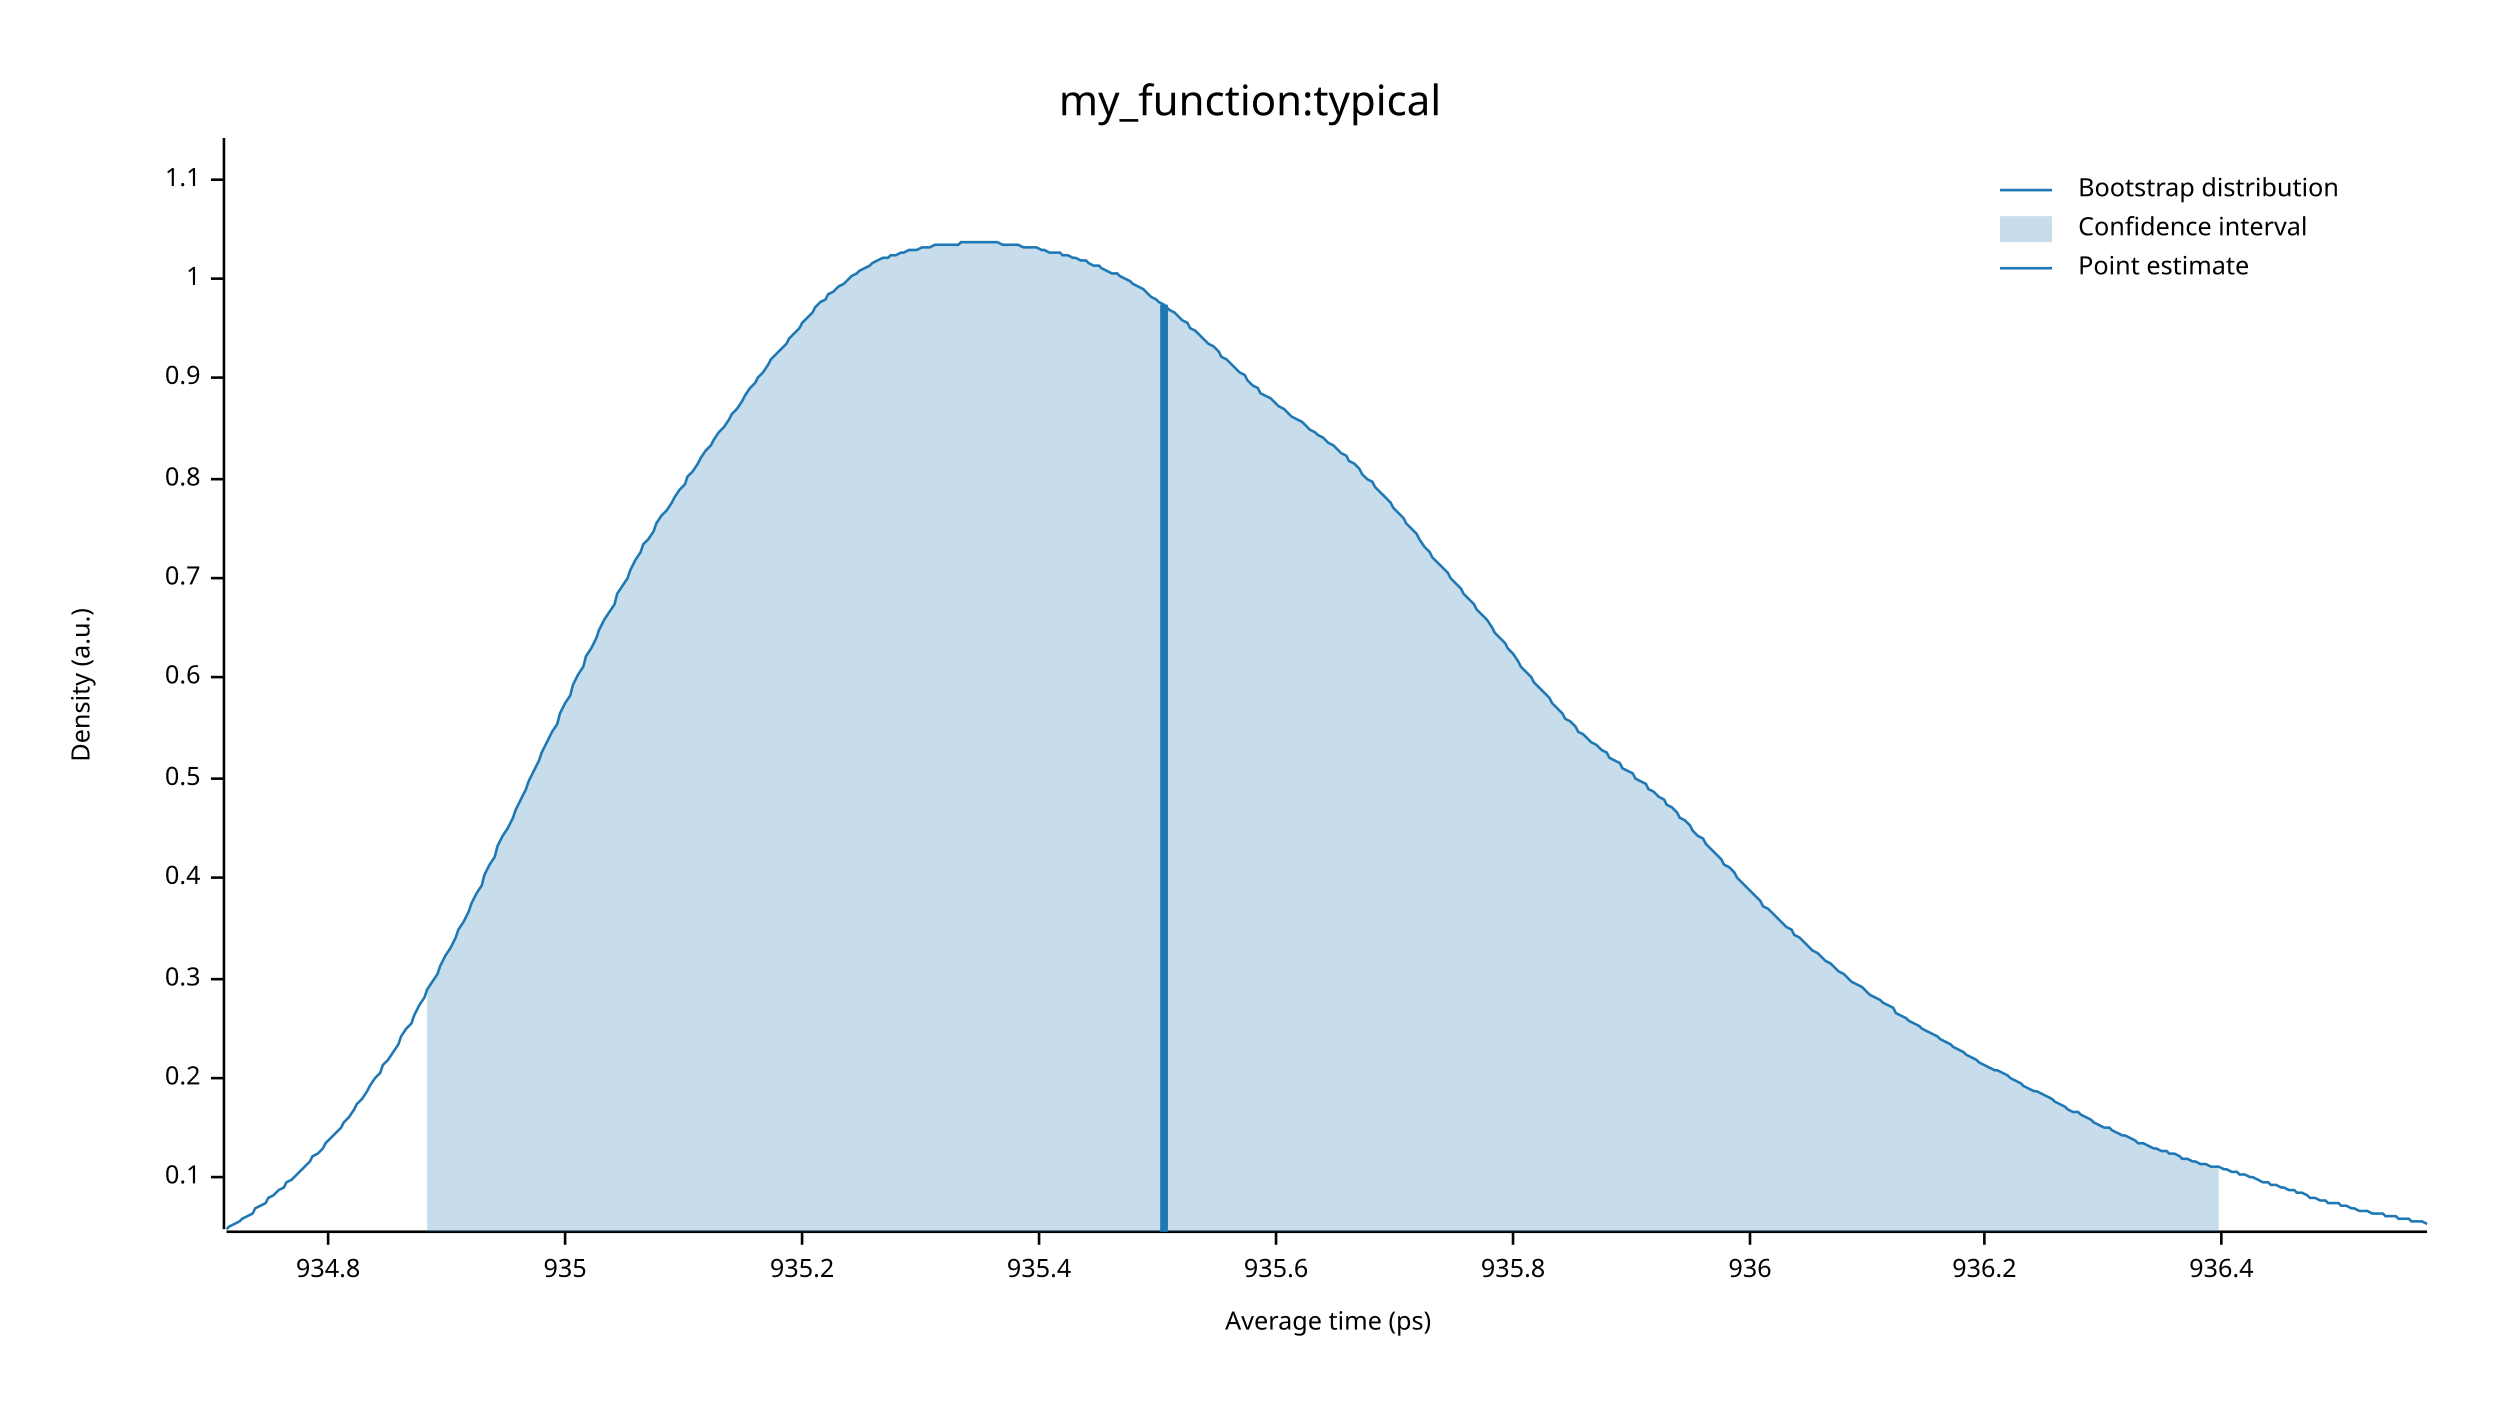
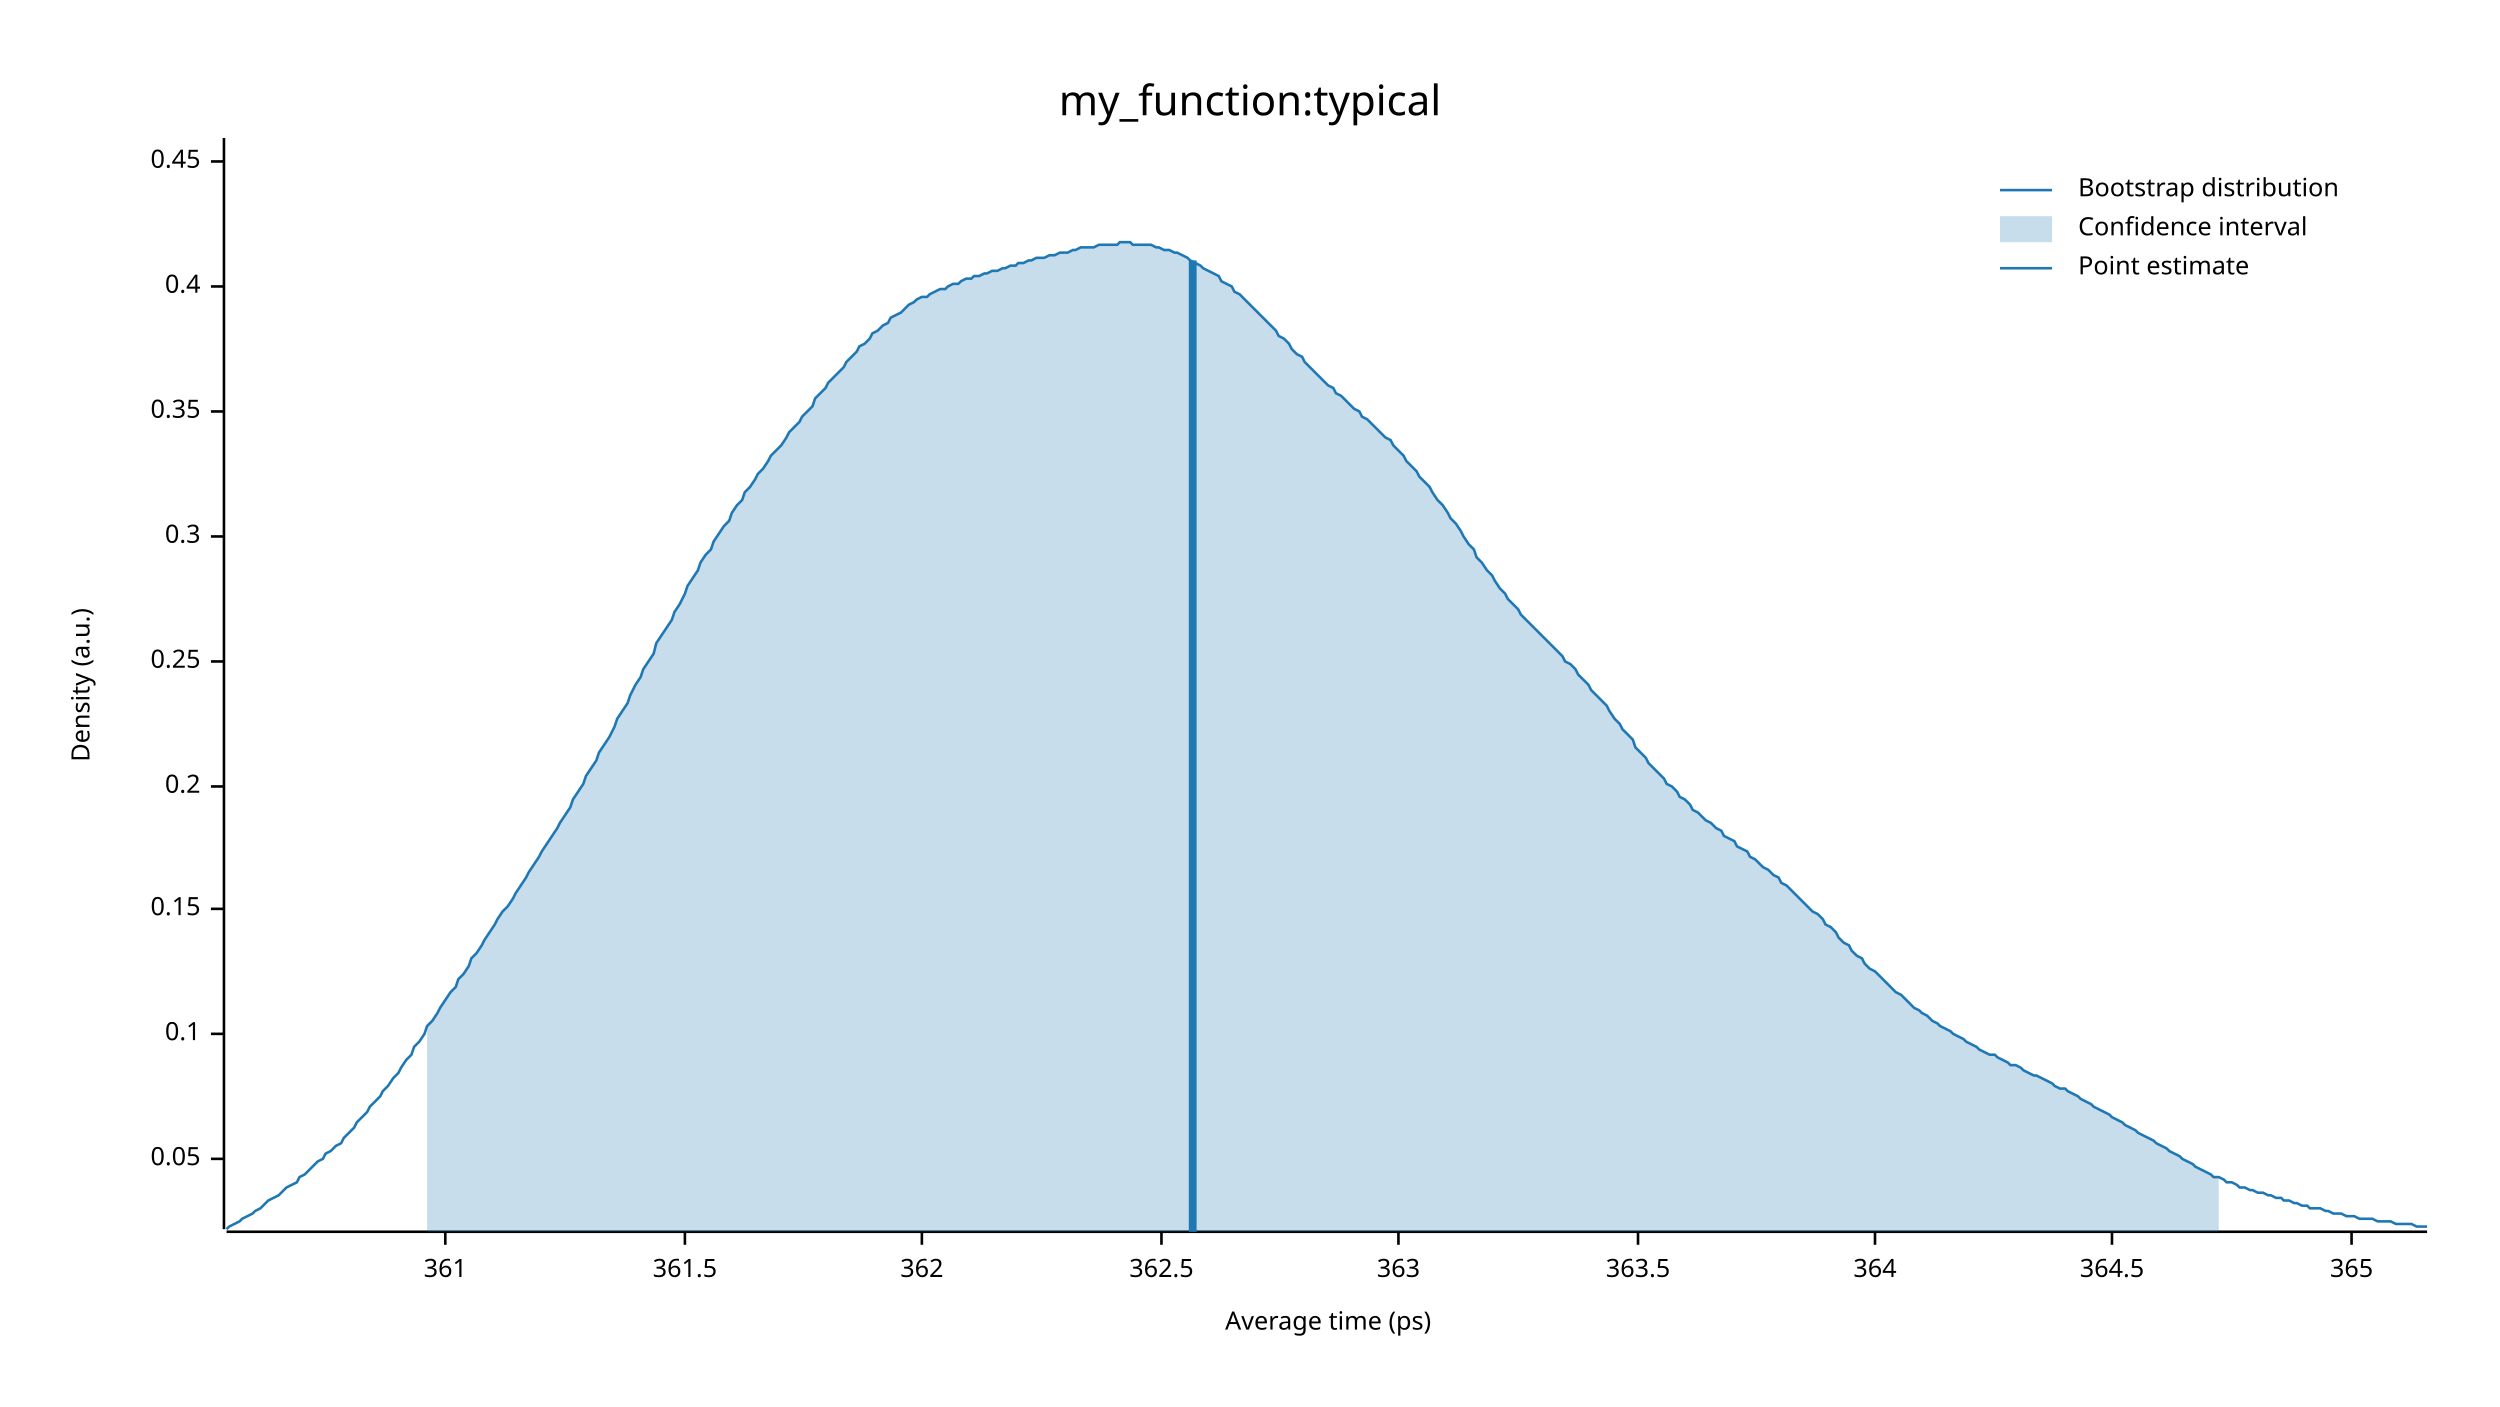
<svg xmlns="http://www.w3.org/2000/svg" width="960" height="540" viewBox="0 0 960 540">
  <text x="480" y="32" dy="0.76em" text-anchor="middle" font-family="sans-serif" font-size="16.129" opacity="1" fill="#000000">
my_function:typical
</text>
  <text x="27" y="263" dy="0.76em" text-anchor="middle" font-family="sans-serif" font-size="9.677" opacity="1" fill="#000000" transform="rotate(270, 27, 263)">
Density (a.u.)
</text>
  <text x="510" y="513" dy="-0.5ex" text-anchor="middle" font-family="sans-serif" font-size="9.677" opacity="1" fill="#000000">
Average time (ps)
</text>
  <polyline fill="none" opacity="1" stroke="#000000" stroke-width="1" points="86,53 86,472 " />
-   <text x="77" y="452" dy="0.5ex" text-anchor="end" font-family="sans-serif" font-size="9.677" opacity="1" fill="#000000">
+   <text x="77" y="445" dy="0.5ex" text-anchor="end" font-family="sans-serif" font-size="9.677" opacity="1" fill="#000000">
+ 0.05
+ </text>
+   <polyline fill="none" opacity="1" stroke="#000000" stroke-width="1" points="81,445 86,445 " />
+   <text x="77" y="397" dy="0.5ex" text-anchor="end" font-family="sans-serif" font-size="9.677" opacity="1" fill="#000000">
0.1
</text>
-   <polyline fill="none" opacity="1" stroke="#000000" stroke-width="1" points="81,452 86,452 " />
-   <text x="77" y="414" dy="0.5ex" text-anchor="end" font-family="sans-serif" font-size="9.677" opacity="1" fill="#000000">
+   <polyline fill="none" opacity="1" stroke="#000000" stroke-width="1" points="81,397 86,397 " />
+   <text x="77" y="349" dy="0.5ex" text-anchor="end" font-family="sans-serif" font-size="9.677" opacity="1" fill="#000000">
+ 0.15
+ </text>
+   <polyline fill="none" opacity="1" stroke="#000000" stroke-width="1" points="81,349 86,349 " />
+   <text x="77" y="302" dy="0.5ex" text-anchor="end" font-family="sans-serif" font-size="9.677" opacity="1" fill="#000000">
0.2
</text>
-   <polyline fill="none" opacity="1" stroke="#000000" stroke-width="1" points="81,414 86,414 " />
-   <text x="77" y="376" dy="0.5ex" text-anchor="end" font-family="sans-serif" font-size="9.677" opacity="1" fill="#000000">
+   <polyline fill="none" opacity="1" stroke="#000000" stroke-width="1" points="81,302 86,302 " />
+   <text x="77" y="254" dy="0.5ex" text-anchor="end" font-family="sans-serif" font-size="9.677" opacity="1" fill="#000000">
+ 0.25
+ </text>
+   <polyline fill="none" opacity="1" stroke="#000000" stroke-width="1" points="81,254 86,254 " />
+   <text x="77" y="206" dy="0.5ex" text-anchor="end" font-family="sans-serif" font-size="9.677" opacity="1" fill="#000000">
0.3
</text>
-   <polyline fill="none" opacity="1" stroke="#000000" stroke-width="1" points="81,376 86,376 " />
-   <text x="77" y="337" dy="0.5ex" text-anchor="end" font-family="sans-serif" font-size="9.677" opacity="1" fill="#000000">
+   <polyline fill="none" opacity="1" stroke="#000000" stroke-width="1" points="81,206 86,206 " />
+   <text x="77" y="158" dy="0.5ex" text-anchor="end" font-family="sans-serif" font-size="9.677" opacity="1" fill="#000000">
+ 0.35
+ </text>
+   <polyline fill="none" opacity="1" stroke="#000000" stroke-width="1" points="81,158 86,158 " />
+   <text x="77" y="110" dy="0.5ex" text-anchor="end" font-family="sans-serif" font-size="9.677" opacity="1" fill="#000000">
0.4
</text>
-   <polyline fill="none" opacity="1" stroke="#000000" stroke-width="1" points="81,337 86,337 " />
-   <text x="77" y="299" dy="0.5ex" text-anchor="end" font-family="sans-serif" font-size="9.677" opacity="1" fill="#000000">
- 0.5
+   <polyline fill="none" opacity="1" stroke="#000000" stroke-width="1" points="81,110 86,110 " />
+   <text x="77" y="62" dy="0.5ex" text-anchor="end" font-family="sans-serif" font-size="9.677" opacity="1" fill="#000000">
+ 0.45
</text>
-   <polyline fill="none" opacity="1" stroke="#000000" stroke-width="1" points="81,299 86,299 " />
-   <text x="77" y="260" dy="0.5ex" text-anchor="end" font-family="sans-serif" font-size="9.677" opacity="1" fill="#000000">
- 0.6
+   <polyline fill="none" opacity="1" stroke="#000000" stroke-width="1" points="81,62 86,62 " />
+   <polyline fill="none" opacity="1" stroke="#000000" stroke-width="1" points="87,473 932,473 " />
+   <text x="171" y="483" dy="0.76em" text-anchor="middle" font-family="sans-serif" font-size="9.677" opacity="1" fill="#000000">
+ 361
</text>
-   <polyline fill="none" opacity="1" stroke="#000000" stroke-width="1" points="81,260 86,260 " />
-   <text x="77" y="222" dy="0.5ex" text-anchor="end" font-family="sans-serif" font-size="9.677" opacity="1" fill="#000000">
- 0.7
+   <polyline fill="none" opacity="1" stroke="#000000" stroke-width="1" points="171,473 171,478 " />
+   <text x="263" y="483" dy="0.76em" text-anchor="middle" font-family="sans-serif" font-size="9.677" opacity="1" fill="#000000">
+ 361.5
</text>
-   <polyline fill="none" opacity="1" stroke="#000000" stroke-width="1" points="81,222 86,222 " />
-   <text x="77" y="184" dy="0.5ex" text-anchor="end" font-family="sans-serif" font-size="9.677" opacity="1" fill="#000000">
- 0.8
+   <polyline fill="none" opacity="1" stroke="#000000" stroke-width="1" points="263,473 263,478 " />
+   <text x="354" y="483" dy="0.76em" text-anchor="middle" font-family="sans-serif" font-size="9.677" opacity="1" fill="#000000">
+ 362
</text>
-   <polyline fill="none" opacity="1" stroke="#000000" stroke-width="1" points="81,184 86,184 " />
-   <text x="77" y="145" dy="0.5ex" text-anchor="end" font-family="sans-serif" font-size="9.677" opacity="1" fill="#000000">
- 0.9
+   <polyline fill="none" opacity="1" stroke="#000000" stroke-width="1" points="354,473 354,478 " />
+   <text x="446" y="483" dy="0.76em" text-anchor="middle" font-family="sans-serif" font-size="9.677" opacity="1" fill="#000000">
+ 362.5
</text>
-   <polyline fill="none" opacity="1" stroke="#000000" stroke-width="1" points="81,145 86,145 " />
-   <text x="77" y="107" dy="0.5ex" text-anchor="end" font-family="sans-serif" font-size="9.677" opacity="1" fill="#000000">
- 1
+   <polyline fill="none" opacity="1" stroke="#000000" stroke-width="1" points="446,473 446,478 " />
+   <text x="537" y="483" dy="0.76em" text-anchor="middle" font-family="sans-serif" font-size="9.677" opacity="1" fill="#000000">
+ 363
</text>
-   <polyline fill="none" opacity="1" stroke="#000000" stroke-width="1" points="81,107 86,107 " />
-   <text x="77" y="69" dy="0.5ex" text-anchor="end" font-family="sans-serif" font-size="9.677" opacity="1" fill="#000000">
- 1.1
+   <polyline fill="none" opacity="1" stroke="#000000" stroke-width="1" points="537,473 537,478 " />
+   <text x="629" y="483" dy="0.76em" text-anchor="middle" font-family="sans-serif" font-size="9.677" opacity="1" fill="#000000">
+ 363.5
</text>
-   <polyline fill="none" opacity="1" stroke="#000000" stroke-width="1" points="81,69 86,69 " />
-   <polyline fill="none" opacity="1" stroke="#000000" stroke-width="1" points="87,473 932,473 " />
-   <text x="126" y="483" dy="0.76em" text-anchor="middle" font-family="sans-serif" font-size="9.677" opacity="1" fill="#000000">
- 934.8
+   <polyline fill="none" opacity="1" stroke="#000000" stroke-width="1" points="629,473 629,478 " />
+   <text x="720" y="483" dy="0.76em" text-anchor="middle" font-family="sans-serif" font-size="9.677" opacity="1" fill="#000000">
+ 364
</text>
-   <polyline fill="none" opacity="1" stroke="#000000" stroke-width="1" points="126,473 126,478 " />
-   <text x="217" y="483" dy="0.76em" text-anchor="middle" font-family="sans-serif" font-size="9.677" opacity="1" fill="#000000">
- 935
+   <polyline fill="none" opacity="1" stroke="#000000" stroke-width="1" points="720,473 720,478 " />
+   <text x="811" y="483" dy="0.76em" text-anchor="middle" font-family="sans-serif" font-size="9.677" opacity="1" fill="#000000">
+ 364.5
</text>
-   <polyline fill="none" opacity="1" stroke="#000000" stroke-width="1" points="217,473 217,478 " />
-   <text x="308" y="483" dy="0.76em" text-anchor="middle" font-family="sans-serif" font-size="9.677" opacity="1" fill="#000000">
- 935.2
+   <polyline fill="none" opacity="1" stroke="#000000" stroke-width="1" points="811,473 811,478 " />
+   <text x="903" y="483" dy="0.76em" text-anchor="middle" font-family="sans-serif" font-size="9.677" opacity="1" fill="#000000">
+ 365
</text>
-   <polyline fill="none" opacity="1" stroke="#000000" stroke-width="1" points="308,473 308,478 " />
-   <text x="399" y="483" dy="0.76em" text-anchor="middle" font-family="sans-serif" font-size="9.677" opacity="1" fill="#000000">
- 935.4
- </text>
-   <polyline fill="none" opacity="1" stroke="#000000" stroke-width="1" points="399,473 399,478 " />
-   <text x="490" y="483" dy="0.76em" text-anchor="middle" font-family="sans-serif" font-size="9.677" opacity="1" fill="#000000">
- 935.6
- </text>
-   <polyline fill="none" opacity="1" stroke="#000000" stroke-width="1" points="490,473 490,478 " />
-   <text x="581" y="483" dy="0.76em" text-anchor="middle" font-family="sans-serif" font-size="9.677" opacity="1" fill="#000000">
- 935.8
- </text>
-   <polyline fill="none" opacity="1" stroke="#000000" stroke-width="1" points="581,473 581,478 " />
-   <text x="672" y="483" dy="0.76em" text-anchor="middle" font-family="sans-serif" font-size="9.677" opacity="1" fill="#000000">
- 936
- </text>
-   <polyline fill="none" opacity="1" stroke="#000000" stroke-width="1" points="672,473 672,478 " />
-   <text x="762" y="483" dy="0.76em" text-anchor="middle" font-family="sans-serif" font-size="9.677" opacity="1" fill="#000000">
- 936.2
- </text>
-   <polyline fill="none" opacity="1" stroke="#000000" stroke-width="1" points="762,473 762,478 " />
-   <text x="853" y="483" dy="0.76em" text-anchor="middle" font-family="sans-serif" font-size="9.677" opacity="1" fill="#000000">
- 936.4
- </text>
-   <polyline fill="none" opacity="1" stroke="#000000" stroke-width="1" points="853,473 853,478 " />
-   <polyline fill="none" opacity="1" stroke="#1F78B4" stroke-width="1" points="87,472 88,471 90,470 92,469 93,468 95,467 97,466 98,464 100,463 102,462 103,460 105,459 107,457 109,456 110,454 112,453 114,451 115,450 117,448 119,446 120,444 122,443 124,441 125,439 127,437 129,435 131,433 132,431 134,429 136,426 137,424 139,422 141,419 142,417 144,414 146,412 147,409 149,407 151,404 153,401 154,398 156,395 158,393 159,390 161,386 163,383 164,380 166,377 168,374 169,371 171,367 173,364 175,360 176,357 178,354 180,350 181,347 183,343 185,340 186,336 188,332 190,329 191,325 193,321 195,318 197,314 198,311 200,307 202,303 203,300 205,296 207,292 208,289 210,285 212,281 214,278 215,274 217,270 219,267 220,263 222,259 224,256 225,252 227,249 229,245 230,242 232,238 234,235 236,232 237,228 239,225 241,222 242,219 244,215 246,212 247,209 249,207 251,204 252,201 254,198 256,196 258,193 259,191 261,188 263,186 264,183 266,181 268,178 269,176 271,173 273,171 274,169 276,166 278,164 280,161 281,159 283,157 285,154 286,152 288,149 290,147 291,145 293,143 295,140 296,138 298,136 300,134 302,132 303,130 305,128 307,126 308,124 310,122 312,120 313,118 315,116 317,115 318,113 320,112 322,110 324,109 325,108 327,106 329,105 330,104 332,103 334,102 335,101 337,100 339,99 341,99 342,98 344,98 346,97 347,97 349,96 351,96 352,96 354,95 356,95 357,95 359,94 361,94 363,94 364,94 366,94 368,94 369,93 371,93 373,93 374,93 376,93 378,93 379,93 381,93 383,93 385,94 386,94 388,94 390,94 391,94 393,95 395,95 396,95 398,95 400,96 401,96 403,97 405,97 407,97 408,98 410,98 412,99 413,99 415,100 417,100 418,101 420,102 422,102 423,103 425,104 427,105 429,105 430,106 432,107 434,108 435,109 437,110 439,111 440,112 442,114 444,115 445,116 447,117 449,119 451,120 452,121 454,123 456,124 457,126 459,127 461,129 462,130 464,132 466,133 468,135 469,137 471,138 473,140 474,141 476,143 478,144 479,146 481,148 483,149 484,151 486,152 488,153 490,155 491,156 493,157 495,159 496,160 498,161 500,162 501,163 503,165 505,166 506,167 508,168 510,170 512,171 513,172 515,174 517,175 518,177 520,178 522,180 523,182 525,184 527,185 528,187 530,189 532,191 534,193 535,195 537,197 539,199 540,201 542,203 544,205 545,207 547,210 549,212 550,214 552,216 554,218 556,220 557,222 559,224 561,226 562,228 564,230 566,232 567,234 569,236 571,238 573,241 574,243 576,245 578,247 579,249 581,251 583,254 584,256 586,258 588,260 589,262 591,264 593,266 595,268 596,270 598,272 600,274 601,276 603,277 605,279 606,281 608,282 610,284 611,285 613,286 615,288 617,289 618,291 620,292 622,293 623,295 625,296 627,297 628,299 630,300 632,301 633,303 635,304 637,306 639,307 640,309 642,310 644,312 645,314 647,315 649,317 650,319 652,321 654,322 655,324 657,326 659,328 661,330 662,332 664,333 666,335 667,337 669,339 671,341 672,342 674,344 676,346 677,348 679,349 681,351 683,353 684,354 686,356 688,357 689,359 691,360 693,362 694,363 696,365 698,366 700,368 701,369 703,370 705,372 706,373 708,374 710,376 711,377 713,378 715,379 716,380 718,382 720,383 722,384 723,385 725,386 727,387 728,389 730,390 732,391 733,392 735,393 737,394 738,395 740,396 742,397 744,398 745,399 747,400 749,401 750,402 752,403 754,404 755,405 757,406 759,407 760,408 762,409 764,410 766,411 767,411 769,412 771,413 772,414 774,415 776,416 777,417 779,418 781,419 782,419 784,420 786,421 788,422 789,423 791,424 793,425 794,426 796,427 798,427 799,428 801,429 803,430 804,431 806,432 808,433 810,433 811,434 813,435 815,436 816,436 818,437 820,438 821,439 823,439 825,440 827,441 828,441 830,442 832,442 833,443 835,443 837,444 838,445 840,445 842,446 843,446 845,447 847,447 849,448 850,448 852,448 854,449 855,449 857,450 859,450 860,451 862,451 864,452 865,452 867,453 869,454 871,454 872,455 874,455 876,456 877,456 879,457 881,457 882,458 884,458 886,459 887,460 889,460 891,461 893,461 894,462 896,462 898,462 899,463 901,463 903,464 904,464 906,465 908,465 909,465 911,466 913,466 915,466 916,467 918,467 920,467 921,468 923,468 925,468 926,469 928,469 930,469 932,470 " />
-   <polygon opacity="0.25" fill="#1F78B4" points="164,380 166,377 168,374 169,371 171,367 173,364 175,360 176,357 178,354 180,350 181,347 183,343 185,340 186,336 188,332 190,329 191,325 193,321 195,318 197,314 198,311 200,307 202,303 203,300 205,296 207,292 208,289 210,285 212,281 214,278 215,274 217,270 219,267 220,263 222,259 224,256 225,252 227,249 229,245 230,242 232,238 234,235 236,232 237,228 239,225 241,222 242,219 244,215 246,212 247,209 249,207 251,204 252,201 254,198 256,196 258,193 259,191 261,188 263,186 264,183 266,181 268,178 269,176 271,173 273,171 274,169 276,166 278,164 280,161 281,159 283,157 285,154 286,152 288,149 290,147 291,145 293,143 295,140 296,138 298,136 300,134 302,132 303,130 305,128 307,126 308,124 310,122 312,120 313,118 315,116 317,115 318,113 320,112 322,110 324,109 325,108 327,106 329,105 330,104 332,103 334,102 335,101 337,100 339,99 341,99 342,98 344,98 346,97 347,97 349,96 351,96 352,96 354,95 356,95 357,95 359,94 361,94 363,94 364,94 366,94 368,94 369,93 371,93 373,93 374,93 376,93 378,93 379,93 381,93 383,93 385,94 386,94 388,94 390,94 391,94 393,95 395,95 396,95 398,95 400,96 401,96 403,97 405,97 407,97 408,98 410,98 412,99 413,99 415,100 417,100 418,101 420,102 422,102 423,103 425,104 427,105 429,105 430,106 432,107 434,108 435,109 437,110 439,111 440,112 442,114 444,115 445,116 447,117 449,119 451,120 452,121 454,123 456,124 457,126 459,127 461,129 462,130 464,132 466,133 468,135 469,137 471,138 473,140 474,141 476,143 478,144 479,146 481,148 483,149 484,151 486,152 488,153 490,155 491,156 493,157 495,159 496,160 498,161 500,162 501,163 503,165 505,166 506,167 508,168 510,170 512,171 513,172 515,174 517,175 518,177 520,178 522,180 523,182 525,184 527,185 528,187 530,189 532,191 534,193 535,195 537,197 539,199 540,201 542,203 544,205 545,207 547,210 549,212 550,214 552,216 554,218 556,220 557,222 559,224 561,226 562,228 564,230 566,232 567,234 569,236 571,238 573,241 574,243 576,245 578,247 579,249 581,251 583,254 584,256 586,258 588,260 589,262 591,264 593,266 595,268 596,270 598,272 600,274 601,276 603,277 605,279 606,281 608,282 610,284 611,285 613,286 615,288 617,289 618,291 620,292 622,293 623,295 625,296 627,297 628,299 630,300 632,301 633,303 635,304 637,306 639,307 640,309 642,310 644,312 645,314 647,315 649,317 650,319 652,321 654,322 655,324 657,326 659,328 661,330 662,332 664,333 666,335 667,337 669,339 671,341 672,342 674,344 676,346 677,348 679,349 681,351 683,353 684,354 686,356 688,357 689,359 691,360 693,362 694,363 696,365 698,366 700,368 701,369 703,370 705,372 706,373 708,374 710,376 711,377 713,378 715,379 716,380 718,382 720,383 722,384 723,385 725,386 727,387 728,389 730,390 732,391 733,392 735,393 737,394 738,395 740,396 742,397 744,398 745,399 747,400 749,401 750,402 752,403 754,404 755,405 757,406 759,407 760,408 762,409 764,410 766,411 767,411 769,412 771,413 772,414 774,415 776,416 777,417 779,418 781,419 782,419 784,420 786,421 788,422 789,423 791,424 793,425 794,426 796,427 798,427 799,428 801,429 803,430 804,431 806,432 808,433 810,433 811,434 813,435 815,436 816,436 818,437 820,438 821,439 823,439 825,440 827,441 828,441 830,442 832,442 833,443 835,443 837,444 838,445 840,445 842,446 843,446 845,447 847,447 849,448 850,448 852,448 852,473 164,473 " />
-   <polyline fill="none" opacity="1" stroke="#1F78B4" stroke-width="3" points="447,473 447,117 " />
+   <polyline fill="none" opacity="1" stroke="#000000" stroke-width="1" points="903,473 903,478 " />
+   <polyline fill="none" opacity="1" stroke="#1F78B4" stroke-width="1" points="87,472 88,471 90,470 92,469 93,468 95,467 97,466 98,465 100,464 102,462 103,461 105,460 107,459 109,457 110,456 112,455 114,454 115,452 117,451 119,449 120,448 122,446 124,445 125,443 127,442 129,440 131,439 132,437 134,435 136,433 137,431 139,429 141,427 142,425 144,423 146,421 147,419 149,417 151,414 153,412 154,410 156,407 158,405 159,402 161,400 163,397 164,394 166,392 168,389 169,387 171,384 173,381 175,379 176,376 178,374 180,371 181,368 183,366 185,363 186,361 188,358 190,355 191,353 193,350 195,348 197,345 198,343 200,340 202,337 203,335 205,332 207,329 208,327 210,324 212,321 214,318 215,316 217,313 219,310 220,307 222,304 224,301 225,298 227,295 229,292 230,289 232,286 234,283 236,279 237,276 239,273 241,270 242,267 244,263 246,260 247,257 249,254 251,251 252,247 254,244 256,241 258,238 259,235 261,232 263,228 264,225 266,222 268,219 269,216 271,213 273,211 274,208 276,205 278,202 280,200 281,197 283,194 285,192 286,189 288,187 290,184 291,182 293,180 295,177 296,175 298,173 300,171 302,168 303,166 305,164 307,162 308,160 310,158 312,156 313,153 315,151 317,149 318,147 320,145 322,143 324,141 325,139 327,137 329,135 330,133 332,132 334,130 335,128 337,127 339,125 341,124 342,122 344,121 346,120 347,119 349,117 351,116 352,115 354,114 356,114 357,113 359,112 361,111 363,111 364,110 366,109 368,109 369,108 371,107 373,107 374,106 376,106 378,105 379,105 381,104 383,104 385,103 386,103 388,102 390,102 391,101 393,101 395,100 396,100 398,99 400,99 401,99 403,98 405,98 407,97 408,97 410,97 412,96 413,96 415,95 417,95 418,95 420,95 422,94 423,94 425,94 427,94 429,94 430,93 432,93 434,93 435,94 437,94 439,94 440,94 442,94 444,95 445,95 447,96 449,96 451,97 452,97 454,98 456,99 457,100 459,101 461,102 462,103 464,104 466,105 468,106 469,108 471,109 473,110 474,112 476,113 478,115 479,116 481,118 483,120 484,121 486,123 488,125 490,127 491,129 493,130 495,132 496,134 498,136 500,137 501,139 503,141 505,143 506,144 508,146 510,148 512,149 513,151 515,152 517,154 518,155 520,157 522,158 523,160 525,161 527,163 528,164 530,166 532,168 534,169 535,171 537,173 539,175 540,177 542,179 544,181 545,183 547,185 549,187 550,189 552,192 554,194 556,197 557,199 559,201 561,204 562,206 564,209 566,211 567,214 569,216 571,219 573,221 574,223 576,226 578,228 579,230 581,232 583,234 584,236 586,238 588,240 589,241 591,243 593,245 595,247 596,248 598,250 600,252 601,254 603,255 605,257 606,259 608,261 610,263 611,265 613,267 615,269 617,271 618,273 620,276 622,278 623,280 625,282 627,284 628,287 630,289 632,291 633,293 635,295 637,297 639,299 640,301 642,302 644,304 645,306 647,307 649,309 650,311 652,312 654,314 655,315 657,316 659,318 661,319 662,321 664,322 666,323 667,325 669,326 671,327 672,329 674,330 676,332 677,333 679,334 681,336 683,337 684,339 686,340 688,342 689,343 691,345 693,347 694,348 696,350 698,351 700,353 701,355 703,356 705,358 706,360 708,362 710,363 711,365 713,367 715,368 716,370 718,372 720,373 722,375 723,376 725,378 727,380 728,381 730,382 732,384 733,385 735,387 737,388 738,389 740,390 742,392 744,393 745,394 747,395 749,396 750,397 752,398 754,399 755,400 757,401 759,402 760,403 762,404 764,405 766,405 767,406 769,407 771,408 772,409 774,409 776,410 777,411 779,412 781,413 782,413 784,414 786,415 788,416 789,417 791,418 793,418 794,419 796,420 798,421 799,422 801,423 803,424 804,425 806,426 808,427 810,428 811,429 813,430 815,431 816,432 818,433 820,434 821,435 823,436 825,437 827,438 828,439 830,440 832,441 833,442 835,443 837,444 838,445 840,446 842,447 843,448 845,449 847,450 849,451 850,452 852,452 854,453 855,454 857,454 859,455 860,456 862,456 864,457 865,457 867,458 869,458 871,459 872,459 874,460 876,460 877,461 879,461 881,462 882,462 884,463 886,463 887,464 889,464 891,464 893,465 894,465 896,466 898,466 899,466 901,467 903,467 904,467 906,468 908,468 909,468 911,468 913,469 915,469 916,469 918,469 920,470 921,470 923,470 925,470 926,470 928,471 930,471 932,471 " />
+   <polygon opacity="0.25" fill="#1F78B4" points="164,394 166,392 168,389 169,387 171,384 173,381 175,379 176,376 178,374 180,371 181,368 183,366 185,363 186,361 188,358 190,355 191,353 193,350 195,348 197,345 198,343 200,340 202,337 203,335 205,332 207,329 208,327 210,324 212,321 214,318 215,316 217,313 219,310 220,307 222,304 224,301 225,298 227,295 229,292 230,289 232,286 234,283 236,279 237,276 239,273 241,270 242,267 244,263 246,260 247,257 249,254 251,251 252,247 254,244 256,241 258,238 259,235 261,232 263,228 264,225 266,222 268,219 269,216 271,213 273,211 274,208 276,205 278,202 280,200 281,197 283,194 285,192 286,189 288,187 290,184 291,182 293,180 295,177 296,175 298,173 300,171 302,168 303,166 305,164 307,162 308,160 310,158 312,156 313,153 315,151 317,149 318,147 320,145 322,143 324,141 325,139 327,137 329,135 330,133 332,132 334,130 335,128 337,127 339,125 341,124 342,122 344,121 346,120 347,119 349,117 351,116 352,115 354,114 356,114 357,113 359,112 361,111 363,111 364,110 366,109 368,109 369,108 371,107 373,107 374,106 376,106 378,105 379,105 381,104 383,104 385,103 386,103 388,102 390,102 391,101 393,101 395,100 396,100 398,99 400,99 401,99 403,98 405,98 407,97 408,97 410,97 412,96 413,96 415,95 417,95 418,95 420,95 422,94 423,94 425,94 427,94 429,94 430,93 432,93 434,93 435,94 437,94 439,94 440,94 442,94 444,95 445,95 447,96 449,96 451,97 452,97 454,98 456,99 457,100 459,101 461,102 462,103 464,104 466,105 468,106 469,108 471,109 473,110 474,112 476,113 478,115 479,116 481,118 483,120 484,121 486,123 488,125 490,127 491,129 493,130 495,132 496,134 498,136 500,137 501,139 503,141 505,143 506,144 508,146 510,148 512,149 513,151 515,152 517,154 518,155 520,157 522,158 523,160 525,161 527,163 528,164 530,166 532,168 534,169 535,171 537,173 539,175 540,177 542,179 544,181 545,183 547,185 549,187 550,189 552,192 554,194 556,197 557,199 559,201 561,204 562,206 564,209 566,211 567,214 569,216 571,219 573,221 574,223 576,226 578,228 579,230 581,232 583,234 584,236 586,238 588,240 589,241 591,243 593,245 595,247 596,248 598,250 600,252 601,254 603,255 605,257 606,259 608,261 610,263 611,265 613,267 615,269 617,271 618,273 620,276 622,278 623,280 625,282 627,284 628,287 630,289 632,291 633,293 635,295 637,297 639,299 640,301 642,302 644,304 645,306 647,307 649,309 650,311 652,312 654,314 655,315 657,316 659,318 661,319 662,321 664,322 666,323 667,325 669,326 671,327 672,329 674,330 676,332 677,333 679,334 681,336 683,337 684,339 686,340 688,342 689,343 691,345 693,347 694,348 696,350 698,351 700,353 701,355 703,356 705,358 706,360 708,362 710,363 711,365 713,367 715,368 716,370 718,372 720,373 722,375 723,376 725,378 727,380 728,381 730,382 732,384 733,385 735,387 737,388 738,389 740,390 742,392 744,393 745,394 747,395 749,396 750,397 752,398 754,399 755,400 757,401 759,402 760,403 762,404 764,405 766,405 767,406 769,407 771,408 772,409 774,409 776,410 777,411 779,412 781,413 782,413 784,414 786,415 788,416 789,417 791,418 793,418 794,419 796,420 798,421 799,422 801,423 803,424 804,425 806,426 808,427 810,428 811,429 813,430 815,431 816,432 818,433 820,434 821,435 823,436 825,437 827,438 828,439 830,440 832,441 833,442 835,443 837,444 838,445 840,446 842,447 843,448 845,449 847,450 849,451 850,452 852,452 852,473 164,473 " />
+   <polyline fill="none" opacity="1" stroke="#1F78B4" stroke-width="3" points="458,473 458,100 " />
  <text x="798" y="68" dy="0.76em" text-anchor="start" font-family="sans-serif" font-size="9.677" opacity="1" fill="#000000">
Bootstrap distribution
</text>
  <text x="798" y="83" dy="0.76em" text-anchor="start" font-family="sans-serif" font-size="9.677" opacity="1" fill="#000000">
Confidence interval
</text>
  <text x="798" y="98" dy="0.76em" text-anchor="start" font-family="sans-serif" font-size="9.677" opacity="1" fill="#000000">
Point estimate
</text>
  <polyline fill="none" opacity="1" stroke="#1F78B4" stroke-width="1" points="768,73 788,73 " />
  <rect x="768" y="83" width="20" height="10" opacity="0.25" fill="#1F78B4" stroke="none" />
  <polyline fill="none" opacity="1" stroke="#1F78B4" stroke-width="1" points="768,103 788,103 " />
</svg>
